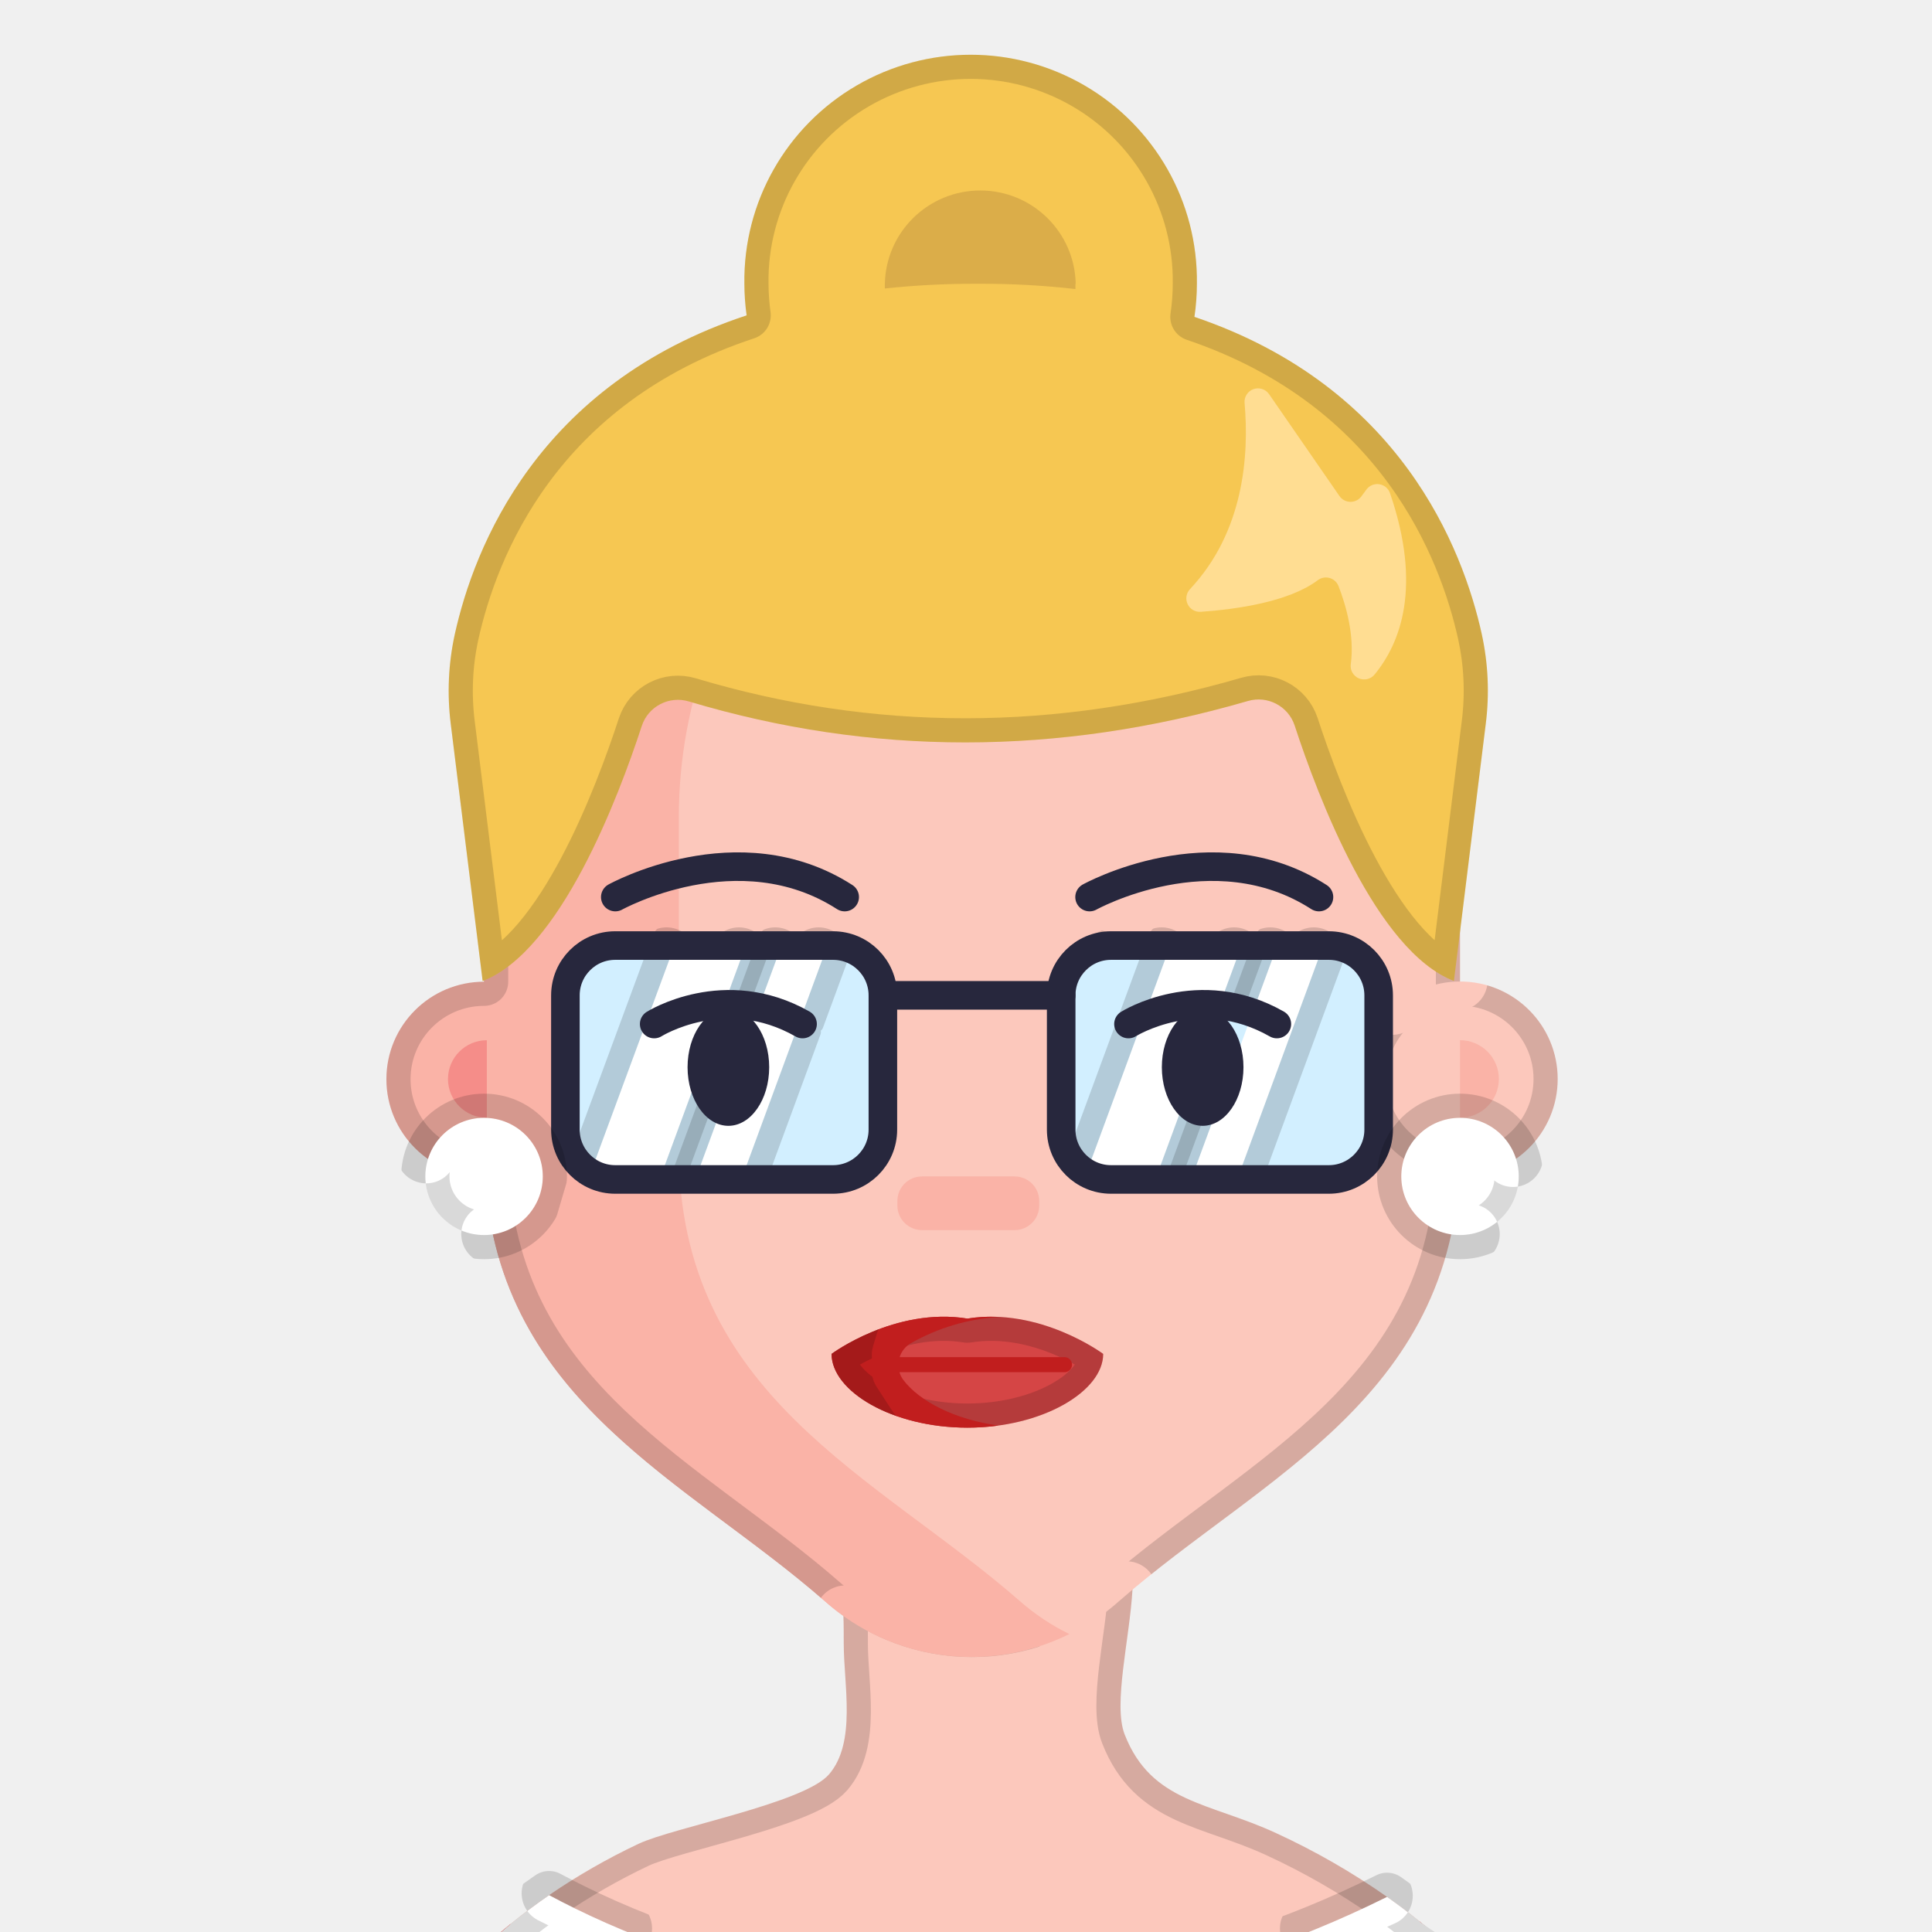
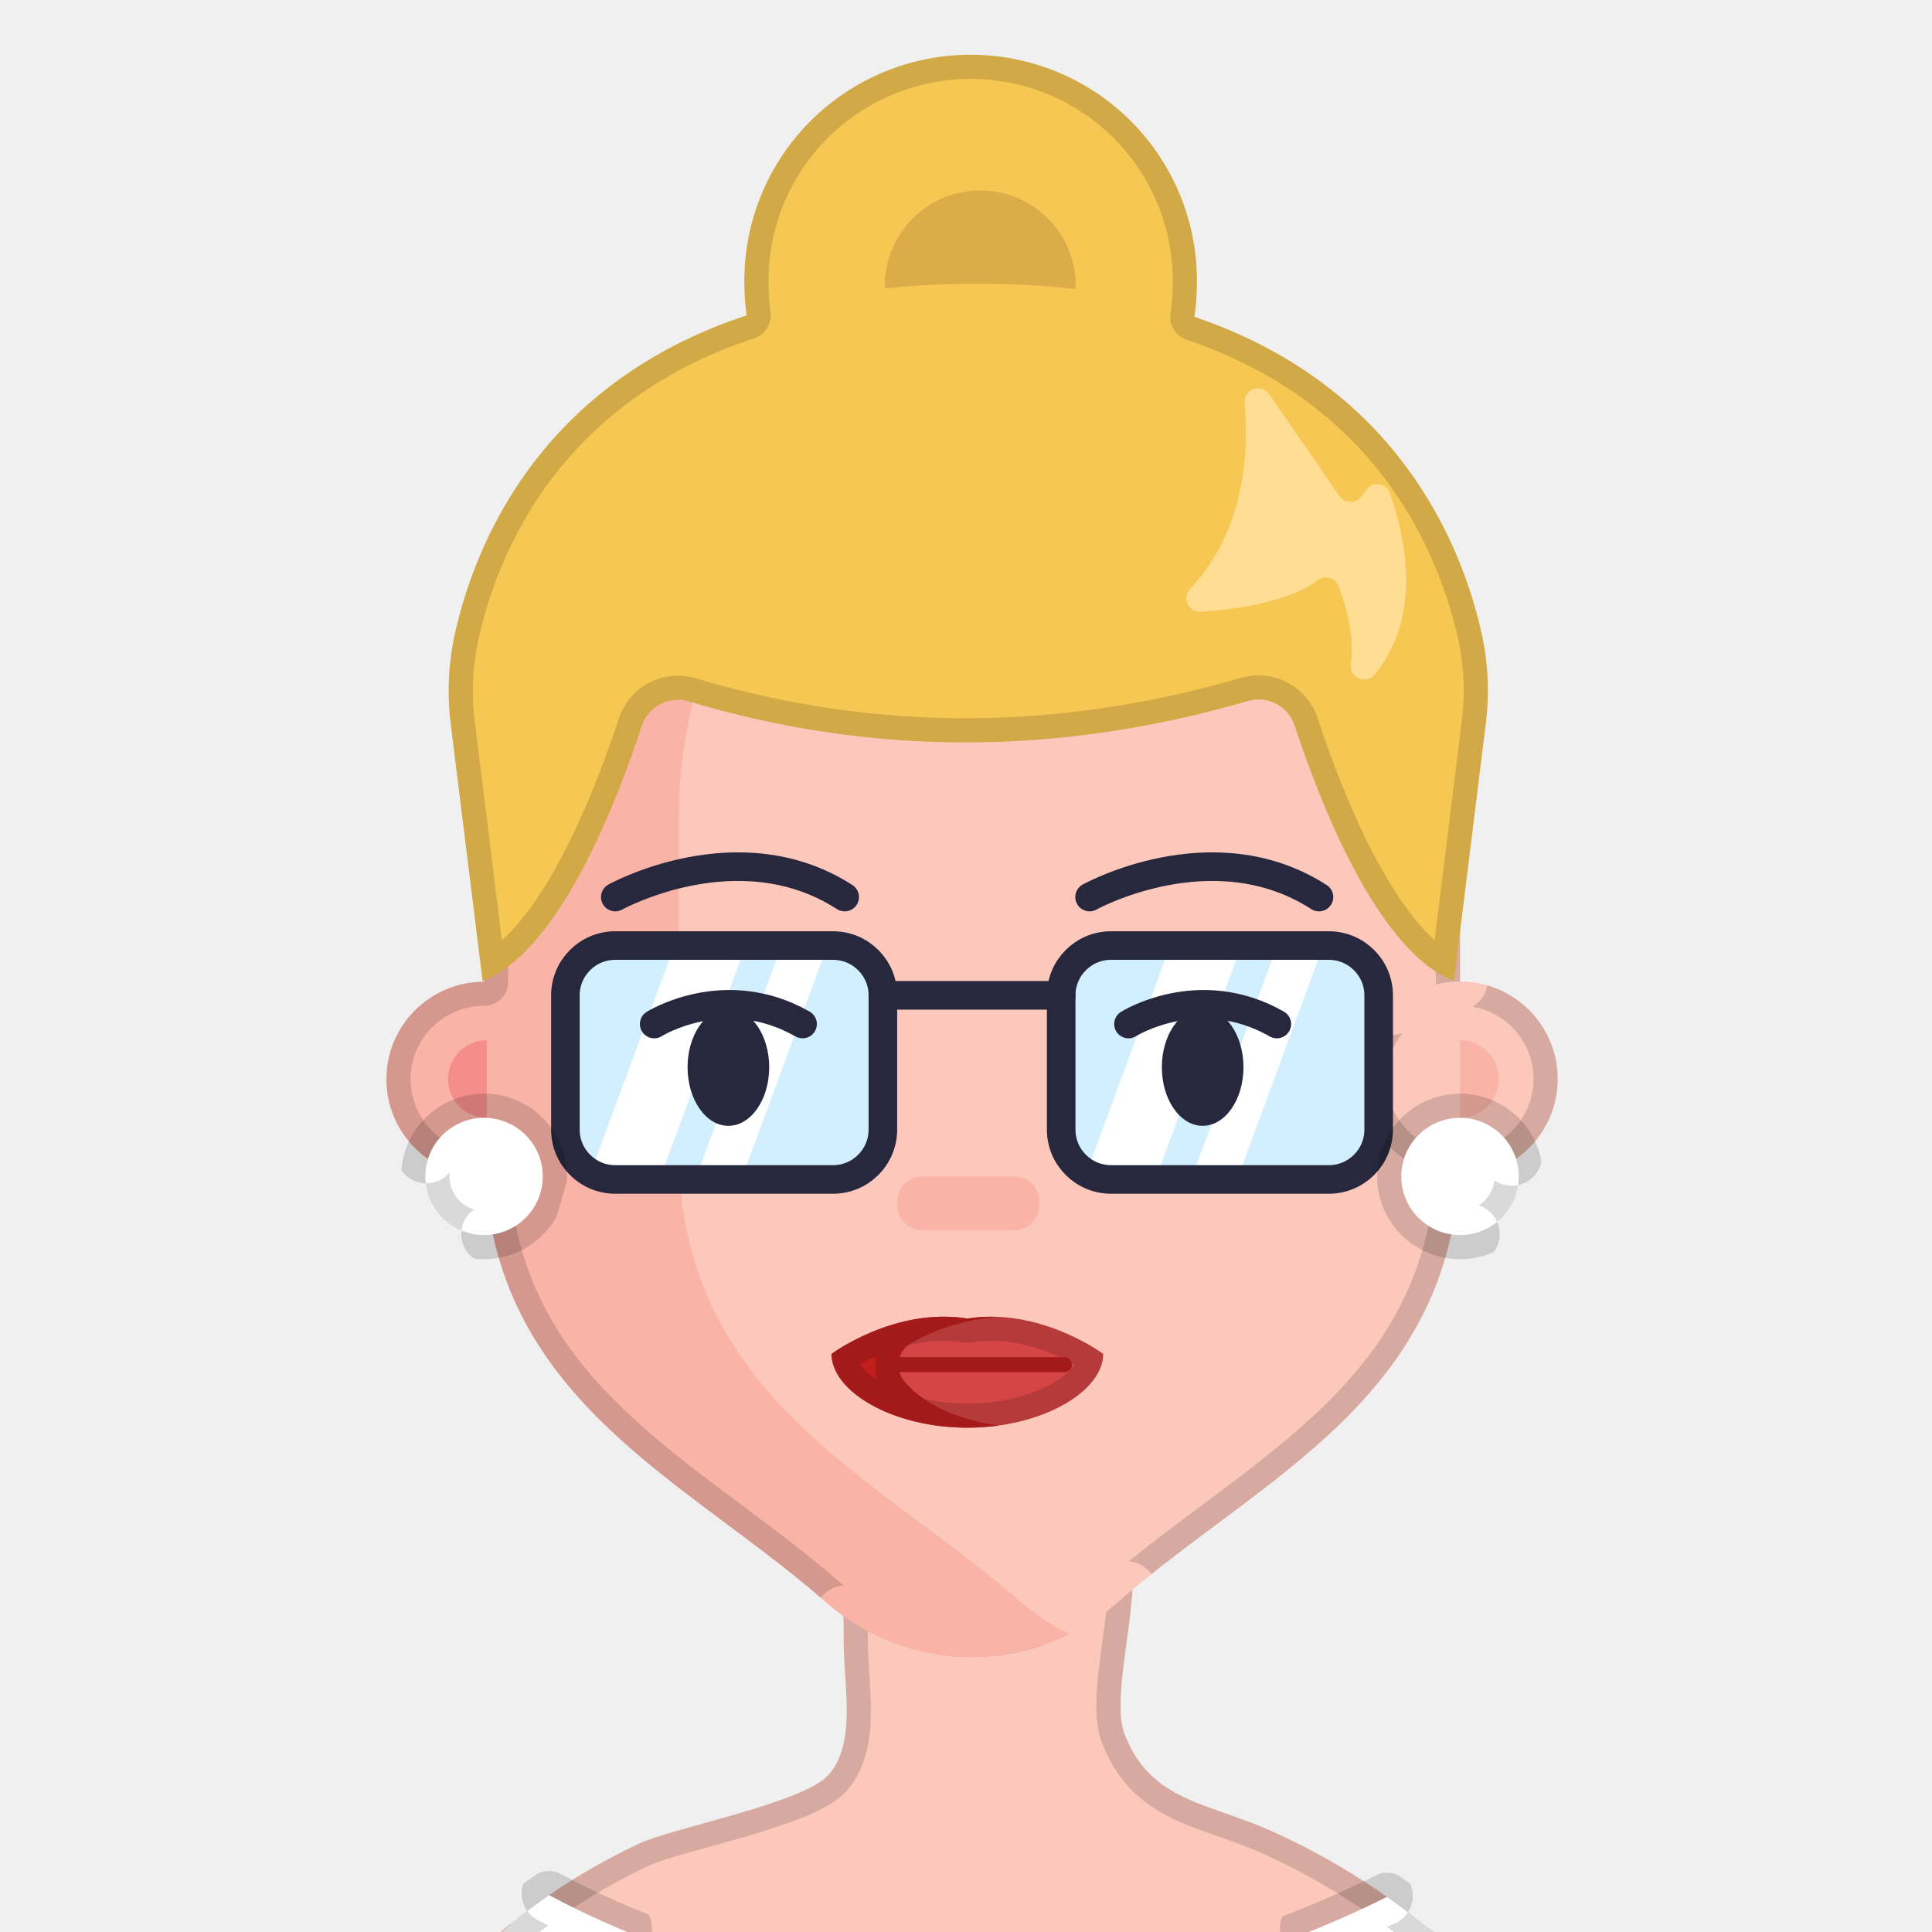
<svg xmlns="http://www.w3.org/2000/svg" id="Layer_1" viewBox="0 0 160 160">
  <style>.abl{fill:none;stroke:#000;stroke-opacity:0.15;stroke-width:4;stroke-linejoin:round}.abc,.abk{fill:none;stroke:#000;stroke-width:5;stroke-linecap:round;stroke-linejoin:round}.abk{stroke:#fff}</style>
  <defs>
    <style>.cls-1{fill:#db1b1b;}.cls-2{fill:#fab3a7;}.cls-3{fill:#fcc8bc;}.cls-4{fill:#c11e1e;}.cls-5{fill:#d54545;}.cls-6{fill:#fff;}.cls-7{fill:#dbad49;}.cls-8{fill:#f6c752;}.cls-9{fill:#f58d89;}.cls-10{fill:#ffdd92;}.cls-11{fill:#d2efff;}.cls-12{fill:none;stroke:#27273d;stroke-linecap:round;stroke-width:2.366px;}.cls-13{fill:#27273d;}</style>
  </defs>
  <g id="Avatars">
    <g id="Artboard">
      <g id="Women">
        <g id="Avatar-Users2_45">
          <g id="Icons">
            <g fill="#fcc8bc">
              <path d="M120.993,162.166c-3.041,1.642-6.18,3.097-9.399,4.357-23.652,9.298-50.203,7.752-72.611-4.228.271-.268.545-.532.823-.791h0c.786-.744,1.612-1.46,2.466-2.156,1.016-.831,2.082-1.631,3.197-2.4,2.352-1.61,4.829-3.031,7.407-4.249,2.852-1.352,13.713-3.363,15.773-5.746,2.293-2.65,1.226-7.409,1.226-10.847,0-.872,0-1.643-.03-2.322h0c-.18-6.922-.928-4.783,5.057-6.791.686-.153,1.382-.255,2.083-.304h0c4.538-.446,14.614-.828,15.834.304.911.855,1.091,2.576.969,4.631-.23,4.093-1.626,9.515-.647,12.023,2.225,5.675,7.011,5.597,12.582,8.183,3.201,1.473,6.262,3.234,9.145,5.259h0c.928.651,1.821,1.327,2.679,2.028,1.053.848,2.052,1.724,3.011,2.64h0l.437.409Z" id="ab0" />
            </g>
            <mask id="am0" maskUnits="userSpaceOnUse" x="-40" y="-40" width="240" height="240">
              <use href="#ab0" fill="#fff" />
            </mask>
            <use class="abl" href="#ab0" mask="url(#am0)" />
            <g fill="#fcc8bc">
              <path d="M120.912,67.723v27.433c0,20.463-16.321,27.02-28.219,37.428-6.943,6.197-17.443,6.197-24.385,0-11.898-10.407-28.219-16.965-28.219-37.428v-27.433c0-20.646,15.803-37.38,35.298-37.38h10.239c19.485-.017,35.288,16.718,35.288,37.38Z" id="ab1" />
            </g>
            <mask id="am1" maskUnits="userSpaceOnUse" x="-40" y="-40" width="240" height="240">
              <use href="#ab1" fill="#fff" />
-               <polyline class="abc" points="93.3,131.8 88.3,135.2" />
+               <polyline class="abc" points="93.3,131.8 91.7,133.2" />
+               <polyline class="abc" points="91.3,133.2 88.5,135.0" />
            </mask>
            <use class="abl" href="#ab1" mask="url(#am1)" />
            <g fill="#fab3a7">
              <path d="M56.216,95.139v-27.416c0-19.604,14.225-35.667,32.345-37.248-.972-.095-1.954-.135-2.95-.135h-10.228c-19.495,0-35.295,16.738-35.295,37.384v13.578c-4.467,0-8.088,3.614-8.088,8.072s3.621,8.072,8.088,8.072h.078c1.172,18.682,16.694,25.138,28.135,35.153,5.561,4.954,13.583,6.034,20.26,2.728-1.494-.732-2.884-1.659-4.132-2.758-11.898-10.404-28.213-16.961-28.213-37.428Z" id="ab2" />
            </g>
            <mask id="am2" maskUnits="userSpaceOnUse" x="-40" y="-40" width="240" height="240">
              <use href="#ab2" fill="#fff" />
              <polyline class="abc" points="81.0,137.2 74.3,136.2 70.0,133.8" />
              <polyline class="abc" points="57.2,58.3 56.2,63.0 56.2,71.0" />
              <polyline class="abc" points="56.2,73.7 56.2,76.7" />
-               <polyline class="abc" points="56.2,99.0 58.5,107.7 63.8,115.7 71.3,122.5 88.2,135.0 86.3,136.2 81.0,137.2" />
+               <polyline class="abc" points="56.2,99.0 58.5,107.7 63.8,115.7 69.7,121.2 87.8,135.3" />
+               <polyline class="abc" points="87.7,135.5 81.0,137.2" />
            </mask>
            <use class="abl" href="#ab2" mask="url(#am2)" />
            <g fill="#fcc8bc">
              <ellipse cx="120.912" cy="89.356" rx="8.088" ry="8.072" id="ab3" />
            </g>
            <mask id="am3" maskUnits="userSpaceOnUse" x="-40" y="-40" width="240" height="240">
              <use href="#ab3" fill="#fff" />
              <polyline class="abc" points="115.3,83.2 118.0,81.5 120.7,81.2" />
            </mask>
            <use class="abl" href="#ab3" mask="url(#am3)" />
            <path id="Path-4" class="cls-12" d="M50.956,74.291s10.194-5.668,18.997,0" />
            <path id="Path-5" class="cls-12" d="M90.234,74.291s10.194-5.668,18.997,0" />
            <rect id="Rectangle" class="cls-2" x="74.316" y="97.427" width="11.749" height="4.445" rx="2.038" ry="2.038" />
            <path id="Path-6" class="cls-9" d="M40.318,86.148c-1.777,0-3.218,1.438-3.218,3.211s1.441,3.211,3.218,3.211v-6.422Z" />
            <path id="Path-7" class="cls-2" d="M120.912,92.567c1.777,0,3.218-1.438,3.218-3.211s-1.441-3.211-3.218-3.211v6.422Z" />
            <path id="Path-8" class="cls-11" d="M73.117,85.266v6.24c0,1.845-.735,3.615-2.043,4.92-1.308,1.305-3.082,2.037-4.931,2.036h-12.355c-3.849-.002-6.97-3.115-6.974-6.956v-6.24c0-3.844,3.122-6.96,6.974-6.96h12.345c.765-.002,1.525.124,2.249.372,2.829.957,4.733,3.606,4.735,6.588h0Z" />
-             <g fill="#fff">
-               <path d="M61.76,78.306l-7.424,20.155h-.549c-1.739.003-3.416-.646-4.698-1.818l6.774-18.337h5.897Z" id="ab10" />
-             </g>
-             <mask id="ao10" maskUnits="userSpaceOnUse" x="-40" y="-40" width="240" height="240">
-               <polyline class="abk" points="49.2,95.7 53.0,85.5" />
-               <polyline class="abk" points="53.8,83.0 55.2,79.3" />
-               <polyline class="abk" points="61.2,79.3 60.2,81.7" />
-               <polyline class="abk" points="57.0,90.5 55.0,96.2" />
-               <use href="#ab10" fill="#000" />
-             </mask>
-             <use class="abl" href="#ab10" mask="url(#ao10)" />
-             <g fill="#fff">
-               <path d="M68.392,78.678l-7.282,19.784h-3.817l7.427-20.155h1.422c.765-.002,1.525.124,2.249.372Z" id="ab11" />
-             </g>
-             <mask id="ao11" maskUnits="userSpaceOnUse" x="-40" y="-40" width="240" height="240">
-               <polyline class="abk" points="57.8,96.0 59.2,93.0" />
-               <polyline class="abk" points="63.2,82.0 64.2,79.3" />
-               <polyline class="abk" points="67.8,79.3 66.3,83.5" />
-               <polyline class="abk" points="65.5,85.7 61.7,96.2" />
-               <use href="#ab11" fill="#000" />
-             </mask>
-             <use class="abl" href="#ab11" mask="url(#ao11)" />
-             <g fill="#d2efff">
-               <path d="M114.176,85.266v6.24c-.002,3.842-3.123,6.956-6.974,6.956h-12.345c-3.849-.004-6.969-3.115-6.977-6.956v-6.24c.002-3.844,3.125-6.96,6.977-6.96h12.345c.765-.002,1.525.124,2.249.372,2.825.961,4.724,3.609,4.725,6.588h0Z" id="ab12" />
-             </g>
-             <mask id="ao12" maskUnits="userSpaceOnUse" x="-40" y="-40" width="240" height="240">
-               <polyline class="abk" points="89.2,81.0 90.7,79.5" />
-               <use href="#ab12" fill="#000" />
-             </mask>
-             <use class="abl" href="#ab12" mask="url(#ao12)" />
-             <g fill="#fff">
-               <path d="M102.819,78.306l-7.424,20.155h-.539c-1.739.003-3.416-.646-4.698-1.818l6.757-18.337h5.903Z" id="ab13" />
-             </g>
-             <mask id="ao13" maskUnits="userSpaceOnUse" x="-40" y="-40" width="240" height="240">
-               <polyline class="abk" points="90.2,95.7 94.0,85.5" />
-               <polyline class="abk" points="95.2,82.3 96.2,79.3" />
-               <polyline class="abk" points="102.2,79.3 101.5,81.7" />
-               <polyline class="abk" points="97.3,92.5 96.0,96.2" />
-               <use href="#ab13" fill="#000" />
-             </mask>
-             <use class="abl" href="#ab13" mask="url(#ao13)" />
-             <g fill="#fff">
-               <path d="M109.451,78.678l-7.285,19.784h-3.814l7.427-20.155h1.422c.765-.002,1.525.124,2.249.372h0Z" id="ab14" />
-             </g>
-             <mask id="ao14" maskUnits="userSpaceOnUse" x="-40" y="-40" width="240" height="240">
-               <polyline class="abk" points="99.2,96.0 100.2,93.0" />
-               <polyline class="abk" points="104.2,82.3 105.2,79.3" />
-               <polyline class="abk" points="108.8,79.3 107.0,84.8" />
-               <polyline class="abk" points="106.8,85.0 102.8,96.0" />
-               <use href="#ab14" fill="#000" />
-             </mask>
-             <use class="abl" href="#ab14" mask="url(#ao14)" />
+             <path id="Path-9" class="cls-6" d="M61.76,78.306l-7.424,20.155h-.549c-1.739.003-3.416-.646-4.698-1.818l6.774-18.337h5.897Z" />
+             <path id="Path-10" class="cls-6" d="M68.392,78.678l-7.282,19.784h-3.817l7.427-20.155h1.422c.765-.002,1.525.124,2.249.372Z" />
+             <path id="Path-11" class="cls-11" d="M114.176,85.266v6.24c-.002,3.842-3.123,6.956-6.974,6.956h-12.345c-3.849-.004-6.969-3.115-6.977-6.956v-6.24c.002-3.844,3.125-6.96,6.977-6.96h12.345c.765-.002,1.525.124,2.249.372,2.825.961,4.724,3.609,4.725,6.588h0Z" />
+             <path id="Path-12" class="cls-6" d="M102.819,78.306l-7.424,20.155h-.539c-1.739.003-3.416-.646-4.698-1.818l6.757-18.337h5.903Z" />
+             <path id="Path-13" class="cls-6" d="M109.451,78.678l-7.285,19.784h-3.814l7.427-20.155h1.422c.765-.002,1.525.124,2.249.372h0Z" />
            <rect id="Rectangle-2" class="cls-12" x="46.824" y="78.306" width="26.292" height="19.371" rx="4.127" ry="4.127" />
            <rect id="Rectangle-3" class="cls-12" x="87.883" y="78.306" width="26.292" height="19.371" rx="4.127" ry="4.127" />
            <line id="Path-14" class="cls-12" x1="73.117" y1="82.43" x2="87.883" y2="82.43" />
            <g fill="#d54545">
              <path d="M80.114,109.2c-6.012-.973-11.244,2.924-11.244,2.924,0,3.1,5.033,6.108,11.244,6.108h0c6.212,0,11.248-3.008,11.248-6.108,0,0-5.236-3.897-11.248-2.924Z" id="ab17" />
            </g>
            <mask id="am17" maskUnits="userSpaceOnUse" x="-40" y="-40" width="240" height="240">
              <use href="#ab17" fill="#fff" />
            </mask>
            <use class="abl" href="#ab17" mask="url(#am17)" />
            <g fill="#c11e1e">
              <path d="M88.117,112.391h-13.612c.156-.494.495-.91.948-1.163,2.218-1.255,4.691-1.994,7.234-2.163-.859-.047-1.721-.001-2.571.135-6.012-.97-11.248,2.924-11.248,2.924,0,3.096,5.033,6.108,11.248,6.108.861 0,1.721-.057,2.574-.172-3.61-.5-6.55-2.001-7.905-3.809-.132-.186-.233-.393-.298-.612h13.619c.234.017.458-.098.581-.298.122-.2.122-.452,0-.652-.122-.2-.347-.315-.581-.298h.01Z" id="ab18" />
            </g>
            <mask id="am18" maskUnits="userSpaceOnUse" x="-40" y="-40" width="240" height="240">
              <use href="#ab18" fill="#fff" />
-               <polyline class="abc" points="80.2,109.3 75.0,111.2 74.7,112.2 88.5,112.7 88.3,113.5 74.7,113.5 76.0,115.5 81.3,117.5 81.3,118.2" />
            </mask>
            <use class="abl" href="#ab18" mask="url(#am18)" />
            <ellipse id="Oval-2" class="cls-13" cx="60.321" cy="88.382" rx="3.38" ry="4.854" />
            <ellipse id="Oval-3" class="cls-13" cx="99.599" cy="88.382" rx="3.38" ry="4.854" />
            <path id="Path-17" class="cls-12" d="M54.177,84.806s5.836-3.678,12.288,0" />
            <path id="Path-18" class="cls-12" d="M93.455,84.806s5.836-3.678,12.288,0" />
            <path id="Path-19" class="cls-1" d="M120.993,162.166c-3.041,1.642-6.18,3.097-9.399,4.357-23.652,9.298-50.203,7.752-72.611-4.228.271-.268.545-.532.823-.791h0c.786-.744,1.612-1.46,2.466-2.156l23.962,10.086,23.918-.297,22.665-7.436,4.742-2.576c1.053.848,2.052,1.724,3.011,2.64h0l.423.402Z" />
            <g fill="#fff">
              <path d="M122.233,162.7c-2.889,1.772-7.552,2.421-10.638,3.823-19.22,7.514-40.49,7.964-60.012,1.271-4.089-1.775-9.351-2.682-13.098-5.094.786-.744,2.937-2.657,3.791-3.353,1.016-.831,2.082-1.631,3.197-2.4,10.767,5.777,37.323,16.106,69.4.142.928.651,1.821,1.327,2.679,2.028,1.057.848,2.71,1.616,4.681,3.583Z" id="ab24" />
            </g>
            <mask id="am24" maskUnits="userSpaceOnUse" x="-40" y="-40" width="240" height="240">
              <use href="#ab24" fill="#fff" />
              <polyline class="abc" points="45.7,156.8 51.5,159.7" />
              <polyline class="abc" points="108.5,159.7 114.5,157.0" />
            </mask>
            <use class="abl" href="#ab24" mask="url(#am24)" />
            <mask id="ao24" maskUnits="userSpaceOnUse" x="-40" y="-40" width="240" height="240">
              <polyline class="abk" points="45.7,156.8 51.5,159.7" />
              <polyline class="abk" points="108.5,159.7 114.5,157.0" />
              <use href="#ab24" fill="#000" />
            </mask>
            <use class="abl" href="#ab24" mask="url(#ao24)" />
            <g fill="#fff">
              <ellipse cx="40.088" cy="97.427" rx="4.864" ry="4.854" id="ab25" />
            </g>
            <mask id="am25" maskUnits="userSpaceOnUse" x="-40" y="-40" width="240" height="240">
              <use href="#ab25" fill="#fff" />
              <polyline class="abc" points="35.3,95.5 37.7,92.8 39.7,92.5" />
              <polyline class="abc" points="40.0,92.5 42.7,93.2 44.8,96.3 43.5,100.7 40.7,102.2" />
            </mask>
            <use class="abl" href="#ab25" mask="url(#am25)" />
            <mask id="ao25" maskUnits="userSpaceOnUse" x="-40" y="-40" width="240" height="240">
              <polyline class="abk" points="35.3,95.5 37.7,92.8 39.7,92.5" />
              <polyline class="abk" points="40.0,92.5 42.7,93.2 44.8,96.3 43.5,100.7 40.7,102.2" />
              <use href="#ab25" fill="#000" />
            </mask>
            <use class="abl" href="#ab25" mask="url(#ao25)" />
            <g fill="#fff">
              <ellipse cx="120.912" cy="97.427" rx="4.864" ry="4.854" id="ab26" />
            </g>
            <mask id="am26" maskUnits="userSpaceOnUse" x="-40" y="-40" width="240" height="240">
              <use href="#ab26" fill="#fff" />
              <polyline class="abc" points="121.7,102.2 120.0,102.2 117.2,100.7 115.8,98.0 116.2,96.0" />
              <polyline class="abc" points="116.2,95.7 118.0,93.2 121.0,92.5" />
-               <polyline class="abc" points="121.3,92.5 123.0,92.8 125.3,95.8" />
+               <polyline class="abc" points="121.3,92.5 123.0,92.8 125.2,95.7" />
            </mask>
            <use class="abl" href="#ab26" mask="url(#am26)" />
            <mask id="ao26" maskUnits="userSpaceOnUse" x="-40" y="-40" width="240" height="240">
              <polyline class="abk" points="121.7,102.2 120.0,102.2 117.2,100.7 115.8,98.0 116.2,96.0" />
              <polyline class="abk" points="116.2,95.7 118.0,93.2 121.0,92.5" />
-               <polyline class="abk" points="121.3,92.5 123.0,92.8 125.3,95.8" />
+               <polyline class="abk" points="121.3,92.5 123.0,92.8 125.2,95.7" />
              <use href="#ab26" fill="#000" />
            </mask>
            <use class="abl" href="#ab26" mask="url(#ao26)" />
            <g fill="#f6c752">
              <path d="M122.714,52.513c-1.575-7.125-6.774-20.51-23.796-26.27.135-.912.203-1.833.203-2.755.091-6.741-3.461-13.009-9.295-16.406-5.835-3.397-13.05-3.397-18.885,0-5.835,3.397-9.386,9.665-9.295,16.406.002.88.064,1.758.186,2.63-17.317,5.706-22.577,19.233-24.165,26.395-.536,2.441-.65,4.956-.339,7.436l2.642,21.295c6.435-2.474,11.255-15.237,13.178-21.122.534-1.627,2.274-2.529,3.915-2.028,15.089,4.512,30.512,4.539,46.271-.037,1.631-.484,3.353.415,3.885,2.028,1.917,5.871,6.753,18.675,13.188,21.153l2.638-21.295c.313-2.477.201-4.99-.332-7.429h0Z" id="ab27" />
            </g>
            <mask id="am27" maskUnits="userSpaceOnUse" x="-40" y="-40" width="240" height="240">
              <use href="#ab27" fill="#fff" />
            </mask>
            <use class="abl" href="#ab27" mask="url(#am27)" />
            <path id="Path-22" class="cls-10" d="M103.07,33.365c.383,4.357-.058,10.668-4.515,15.42-.318.333-.399.827-.203,1.243.196.417.627.671,1.087.64,2.953-.206,7.285-.818,9.676-2.606.277-.217.641-.291.981-.2.34.091.618.336.75.663.603,1.558,1.355,4.093,1.016,6.507-.055.494.224.964.684,1.153s.99.053,1.3-.335c2.137-2.606,3.932-7.254,1.267-15.011-.135-.392-.477-.677-.888-.738-.411-.062-.822.109-1.066.444l-.413.561c-.214.29-.555.459-.916.454-.361-.005-.697-.184-.902-.481l-5.839-8.45c-.291-.408-.819-.572-1.291-.4s-.769.638-.728,1.137Z" />
            <path id="Path-23" class="cls-7" d="M89.062,23.501v.436c-2.619-.298-5.252-.444-7.888-.436h-.383c-2.509-.006-5.017.125-7.512.392v-.392c.089-4.292,3.601-7.726,7.903-7.726s7.814,3.433,7.903,7.726h-.024Z" />
          </g>
        </g>
      </g>
    </g>
  </g>
</svg>
